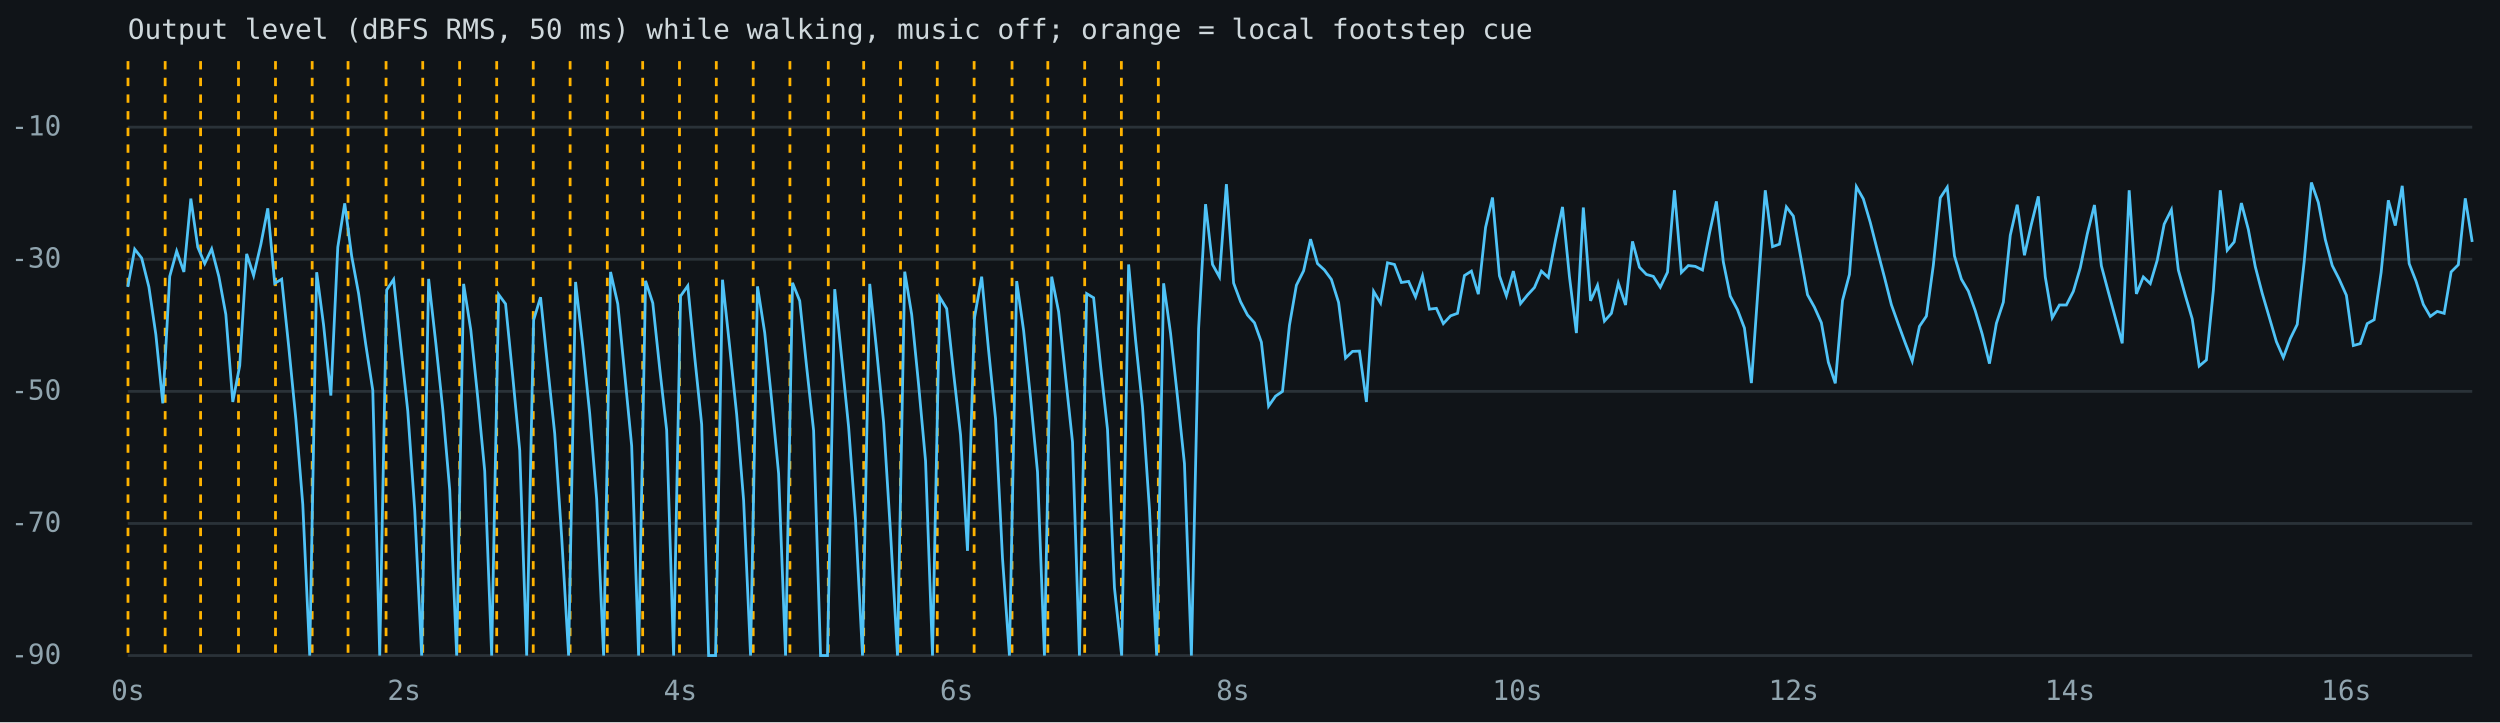
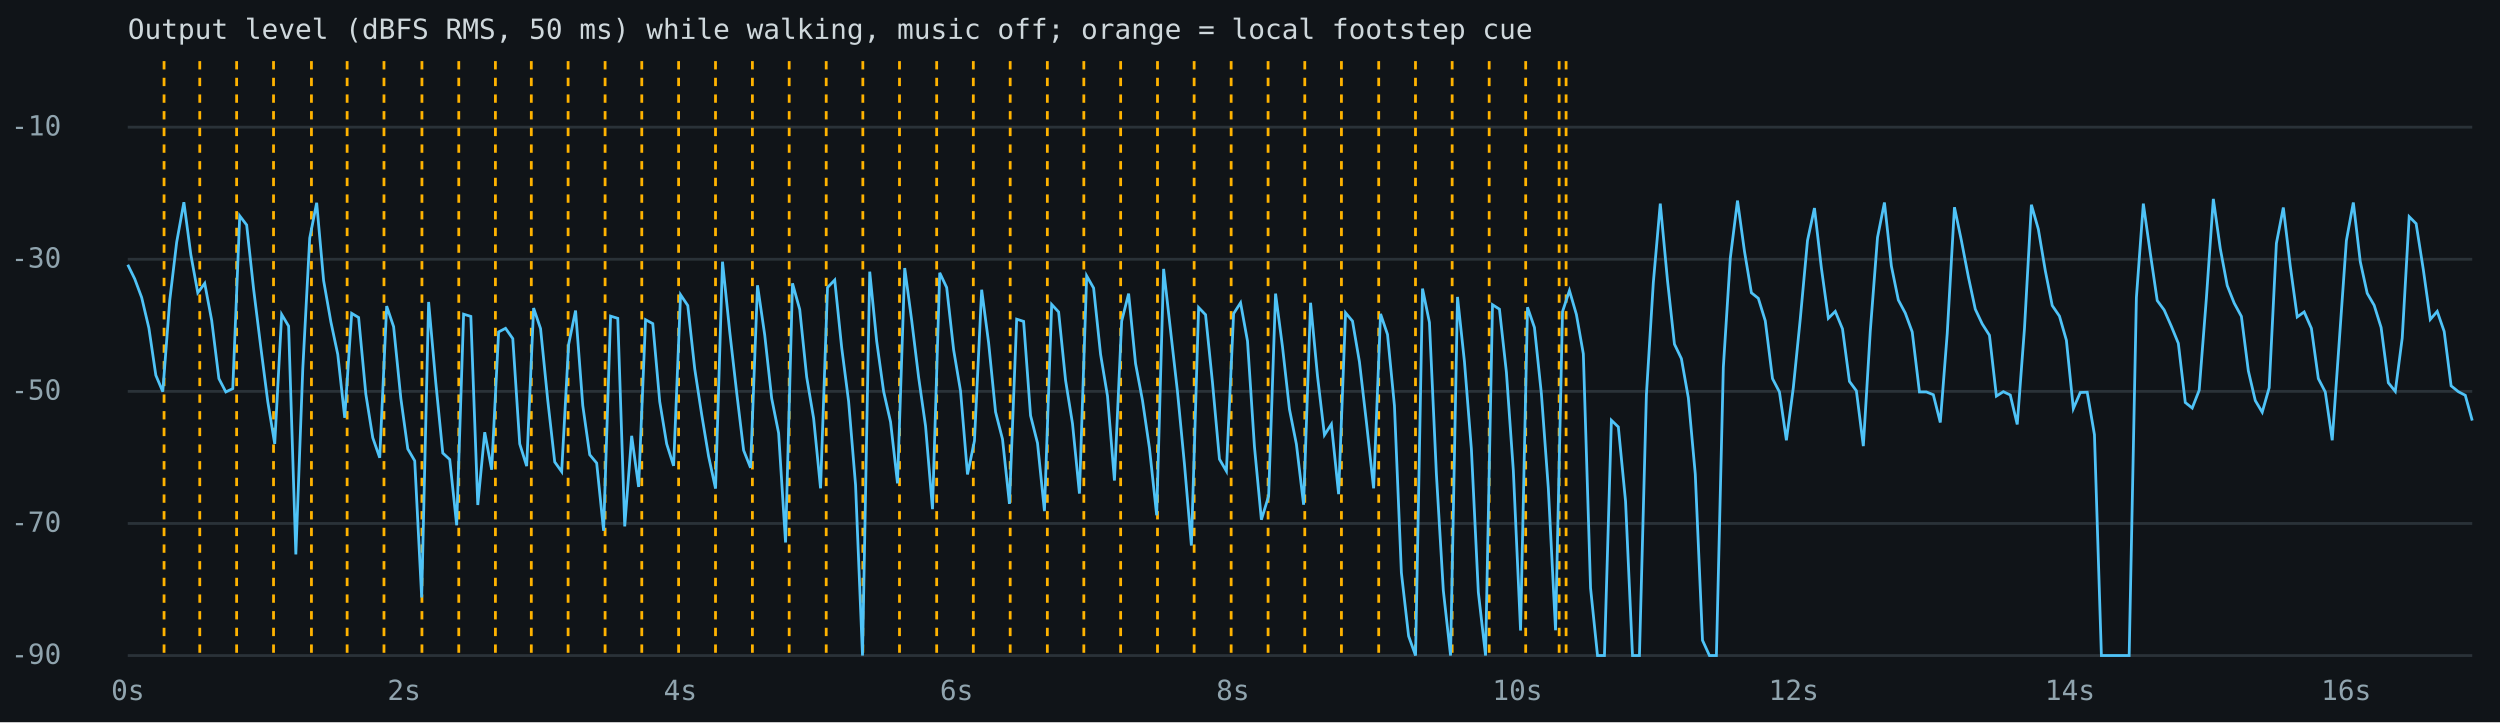
<svg xmlns="http://www.w3.org/2000/svg" width="900" height="260" viewBox="0 0 900 260" font-family="monospace" font-size="10">
  <rect width="900" height="260" fill="#101418" />
  <text x="46" y="14" fill="#cfd8dc">Output level (dBFS RMS, 50 ms) while walking, music off; orange = local footstep cue</text>
  <line x1="46" x2="890" y1="236" y2="236" stroke="#2a3238" />
  <text x="4" y="239" fill="#90a4ae">-90</text>
  <line x1="46" x2="890" y1="188.444" y2="188.444" stroke="#2a3238" />
  <text x="4" y="191.444" fill="#90a4ae">-70</text>
  <line x1="46" x2="890" y1="140.889" y2="140.889" stroke="#2a3238" />
  <text x="4" y="143.889" fill="#90a4ae">-50</text>
  <line x1="46" x2="890" y1="93.333" y2="93.333" stroke="#2a3238" />
  <text x="4" y="96.333" fill="#90a4ae">-30</text>
  <line x1="46" x2="890" y1="45.778" y2="45.778" stroke="#2a3238" />
  <text x="4" y="48.778" fill="#90a4ae">-10</text>
  <text x="40" y="252" fill="#90a4ae">0s</text>
  <text x="139.45" y="252" fill="#90a4ae">2s</text>
  <text x="238.9" y="252" fill="#90a4ae">4s</text>
  <text x="338.35" y="252" fill="#90a4ae">6s</text>
  <text x="437.8" y="252" fill="#90a4ae">8s</text>
  <text x="537.251" y="252" fill="#90a4ae">10s</text>
  <text x="636.701" y="252" fill="#90a4ae">12s</text>
  <text x="736.151" y="252" fill="#90a4ae">14s</text>
  <text x="835.601" y="252" fill="#90a4ae">16s</text>
-   <line x1="46.076" x2="46.076" y1="22" y2="236" stroke="#ffb300" stroke-dasharray="3 3" />
-   <text x="48.076" y="32" fill="#ffb300" />
-   <line x1="59.457" x2="59.457" y1="22" y2="236" stroke="#ffb300" stroke-dasharray="3 3" />
-   <text x="61.457" y="32" fill="#ffb300" />
-   <line x1="72.212" x2="72.212" y1="22" y2="236" stroke="#ffb300" stroke-dasharray="3 3" />
-   <text x="74.212" y="32" fill="#ffb300" />
-   <line x1="85.856" x2="85.856" y1="22" y2="236" stroke="#ffb300" stroke-dasharray="3 3" />
-   <text x="87.856" y="32" fill="#ffb300" />
-   <line x1="99.178" x2="99.178" y1="22" y2="236" stroke="#ffb300" stroke-dasharray="3 3" />
-   <text x="101.178" y="32" fill="#ffb300" />
-   <line x1="112.385" x2="112.385" y1="22" y2="236" stroke="#ffb300" stroke-dasharray="3 3" />
-   <text x="114.385" y="32" fill="#ffb300" />
-   <line x1="125.298" x2="125.298" y1="22" y2="236" stroke="#ffb300" stroke-dasharray="3 3" />
-   <text x="127.298" y="32" fill="#ffb300" />
-   <line x1="138.983" x2="138.983" y1="22" y2="236" stroke="#ffb300" stroke-dasharray="3 3" />
-   <text x="140.983" y="32" fill="#ffb300" />
-   <line x1="152.185" x2="152.185" y1="22" y2="236" stroke="#ffb300" stroke-dasharray="3 3" />
-   <text x="154.185" y="32" fill="#ffb300" />
-   <line x1="165.471" x2="165.471" y1="22" y2="236" stroke="#ffb300" stroke-dasharray="3 3" />
-   <text x="167.471" y="32" fill="#ffb300" />
-   <line x1="178.812" x2="178.812" y1="22" y2="236" stroke="#ffb300" stroke-dasharray="3 3" />
-   <text x="180.812" y="32" fill="#ffb300" />
-   <line x1="191.965" x2="191.965" y1="22" y2="236" stroke="#ffb300" stroke-dasharray="3 3" />
-   <text x="193.965" y="32" fill="#ffb300" />
-   <line x1="205.241" x2="205.241" y1="22" y2="236" stroke="#ffb300" stroke-dasharray="3 3" />
-   <text x="207.241" y="32" fill="#ffb300" />
-   <line x1="218.627" x2="218.627" y1="22" y2="236" stroke="#ffb300" stroke-dasharray="3 3" />
-   <text x="220.627" y="32" fill="#ffb300" />
-   <line x1="231.362" x2="231.362" y1="22" y2="236" stroke="#ffb300" stroke-dasharray="3 3" />
-   <text x="233.362" y="32" fill="#ffb300" />
-   <line x1="244.618" x2="244.618" y1="22" y2="236" stroke="#ffb300" stroke-dasharray="3 3" />
-   <text x="246.618" y="32" fill="#ffb300" />
-   <line x1="257.87" x2="257.87" y1="22" y2="236" stroke="#ffb300" stroke-dasharray="3 3" />
-   <text x="259.87" y="32" fill="#ffb300" />
-   <line x1="271.152" x2="271.152" y1="22" y2="236" stroke="#ffb300" stroke-dasharray="3 3" />
-   <text x="273.152" y="32" fill="#ffb300" />
-   <line x1="284.369" x2="284.369" y1="22" y2="236" stroke="#ffb300" stroke-dasharray="3 3" />
-   <text x="286.369" y="32" fill="#ffb300" />
-   <line x1="298.182" x2="298.182" y1="22" y2="236" stroke="#ffb300" stroke-dasharray="3 3" />
-   <text x="300.182" y="32" fill="#ffb300" />
-   <line x1="310.927" x2="310.927" y1="22" y2="236" stroke="#ffb300" stroke-dasharray="3 3" />
-   <text x="312.927" y="32" fill="#ffb300" />
-   <line x1="324.184" x2="324.184" y1="22" y2="236" stroke="#ffb300" stroke-dasharray="3 3" />
-   <text x="326.184" y="32" fill="#ffb300" />
-   <line x1="337.415" x2="337.415" y1="22" y2="236" stroke="#ffb300" stroke-dasharray="3 3" />
-   <text x="339.415" y="32" fill="#ffb300" />
-   <line x1="350.687" x2="350.687" y1="22" y2="236" stroke="#ffb300" stroke-dasharray="3 3" />
-   <text x="352.687" y="32" fill="#ffb300" />
-   <line x1="364.332" x2="364.332" y1="22" y2="236" stroke="#ffb300" stroke-dasharray="3 3" />
-   <text x="366.332" y="32" fill="#ffb300" />
-   <line x1="377.215" x2="377.215" y1="22" y2="236" stroke="#ffb300" stroke-dasharray="3 3" />
-   <text x="379.215" y="32" fill="#ffb300" />
-   <line x1="390.487" x2="390.487" y1="22" y2="236" stroke="#ffb300" stroke-dasharray="3 3" />
-   <text x="392.487" y="32" fill="#ffb300" />
-   <line x1="403.694" x2="403.694" y1="22" y2="236" stroke="#ffb300" stroke-dasharray="3 3" />
-   <text x="405.694" y="32" fill="#ffb300" />
-   <line x1="416.995" x2="416.995" y1="22" y2="236" stroke="#ffb300" stroke-dasharray="3 3" />
-   <text x="418.995" y="32" fill="#ffb300" />
-   <path d="M46.0 103.3L48.5 89.7L51.0 92.9L53.6 103.3L56.1 120.4L58.6 145.2L61.1 99.5L63.6 90.4L66.2 97.9L68.7 71.5L71.2 89.0L73.7 94.9L76.2 89.6L78.8 99.6L81.3 113.2L83.8 144.7L86.3 131.6L88.8 91.4L91.3 99.2L93.9 88.0L96.4 75.0L98.9 102.0L101.4 100.5L103.9 124.4L106.5 150.8L109.0 181.6L111.5 236.0L114.0 98.0L116.5 117.1L119.1 142.4L121.6 89.0L124.1 73.2L126.6 92.2L129.1 105.7L131.7 124.2L134.2 140.5L136.7 236.0L139.2 104.4L141.7 100.6L144.3 124.9L146.8 148.0L149.3 183.6L151.8 236.0L154.3 100.4L156.9 123.6L159.4 147.4L161.9 176.4L164.4 236.0L166.9 102.2L169.5 118.9L172.0 143.3L174.5 169.6L177.0 236.0L179.5 106.0L182.0 109.4L184.6 135.6L187.1 162.1L189.6 236.0L192.1 115.2L194.6 107.0L197.2 132.4L199.7 156.1L202.2 193.4L204.7 236.0L207.2 101.5L209.8 124.4L212.3 149.0L214.8 179.7L217.3 236.0L219.8 97.9L222.4 109.4L224.9 134.7L227.4 160.5L229.9 236.0L232.4 101.1L235.0 109.1L237.5 132.7L240.0 154.9L242.5 236.0L245.0 106.6L247.6 102.9L250.1 128.6L252.6 152.8L255.1 236.0L257.6 236.0L260.1 100.7L262.7 125.0L265.2 149.2L267.7 180.1L270.2 236.0L272.7 103.1L275.3 119.8L277.8 144.2L280.3 170.5L282.8 236.0L285.3 101.8L287.9 108.3L290.4 132.2L292.9 155.0L295.4 236.0L297.9 236.0L300.5 104.1L303.0 128.9L305.5 153.7L308.0 187.4L310.5 236.0L313.1 102.2L315.6 126.3L318.1 152.1L320.6 192.0L323.1 236.0L325.7 97.8L328.2 113.2L330.7 138.5L333.2 166.0L335.7 236.0L338.3 107.0L340.8 111.1L343.3 134.4L345.8 156.6L348.3 198.3L350.8 114.5L353.4 99.6L355.9 126.2L358.4 150.8L360.9 201.0L363.4 236.0L366.0 101.2L368.5 119.0L371.0 143.4L373.5 169.9L376.0 236.0L378.6 99.6L381.1 112.2L383.6 135.6L386.1 159.1L388.6 236.0L391.2 105.7L393.7 107.2L396.2 131.7L398.7 154.6L401.2 211.6L403.8 236.0L406.3 95.2L408.8 122.3L411.3 146.5L413.8 183.3L416.4 236.0L418.9 102.0L421.4 120.0L423.9 143.0L426.4 166.9L428.9 236.0L431.5 118.2L434.0 73.5L436.5 95.2L439.0 99.7L441.5 66.3L444.1 101.9L446.6 108.6L449.1 113.4L451.6 116.2L454.1 123.2L456.7 146.2L459.2 142.6L461.7 140.9L464.2 117.1L466.7 102.7L469.3 97.5L471.8 86.1L474.3 94.9L476.8 97.2L479.3 100.6L481.9 108.9L484.4 128.9L486.9 126.5L489.4 126.4L491.9 144.7L494.5 104.9L497.0 109.1L499.5 94.6L502.0 95.2L504.5 101.7L507.1 101.3L509.6 106.9L512.1 99.3L514.6 111.3L517.1 111.0L519.6 116.5L522.2 113.7L524.7 112.8L527.2 99.2L529.7 97.6L532.2 105.9L534.8 81.9L537.3 71.1L539.8 99.3L542.3 106.5L544.8 97.6L547.4 109.3L549.9 106.2L552.4 103.5L554.9 97.6L557.4 99.9L560.0 86.3L562.5 74.5L565.0 99.6L567.5 119.9L570.0 74.7L572.6 108.3L575.1 102.7L577.6 115.6L580.1 112.8L582.6 101.9L585.2 109.8L587.7 86.9L590.2 96.2L592.7 98.8L595.2 99.5L597.7 103.4L600.3 98.0L602.8 68.5L605.3 98.1L607.8 95.6L610.3 95.9L612.9 97.2L615.4 84.0L617.9 72.5L620.4 94.3L622.9 106.6L625.5 111.5L628.0 118.1L630.5 137.9L633.0 102.5L635.5 68.5L638.1 88.8L640.6 87.9L643.1 74.5L645.6 77.8L648.1 91.7L650.7 106.1L653.2 110.6L655.7 116.2L658.2 130.4L660.7 138.0L663.3 108.2L665.8 98.8L668.3 67.2L670.8 71.6L673.3 80.1L675.9 90.3L678.4 99.8L680.9 109.7L683.4 116.7L685.9 123.5L688.4 130.0L691.0 117.5L693.5 113.8L696.0 95.5L698.5 71.2L701.0 67.4L703.6 92.1L706.1 100.5L708.6 104.8L711.1 111.9L713.6 120.3L716.2 130.9L718.7 116.4L721.2 108.8L723.7 84.7L726.2 73.7L728.8 91.9L731.3 80.7L733.8 70.7L736.3 99.7L738.8 114.4L741.4 109.8L743.9 109.8L746.4 104.9L748.9 96.4L751.4 84.3L754.0 73.8L756.5 95.7L759.0 105.1L761.5 114.3L764.0 123.6L766.5 68.5L769.1 105.8L771.6 99.7L774.1 102.1L776.6 93.7L779.1 80.7L781.7 75.5L784.2 97.2L786.7 106.3L789.2 114.8L791.7 131.8L794.3 129.6L796.8 104.6L799.3 68.5L801.8 90.1L804.3 87.1L806.9 73.1L809.4 82.6L811.9 96.0L814.4 105.6L816.9 114.1L819.5 123.0L822.0 128.7L824.5 121.9L827.0 116.8L829.5 94.3L832.1 65.7L834.6 72.9L837.1 86.2L839.6 95.6L842.1 100.5L844.7 106.3L847.2 124.4L849.7 123.7L852.2 116.5L854.7 115.1L857.2 98.1L859.8 72.1L862.3 81.2L864.8 66.9L867.3 94.9L869.8 101.3L872.4 109.6L874.9 113.9L877.4 112.1L879.9 112.8L882.4 97.9L885.0 95.3L887.5 71.4L890.0 87.1" fill="none" stroke="#4fc3f7" stroke-width="1" />
+   <line x1="59.061" x2="59.061" y1="22" y2="236" stroke="#ffb300" stroke-dasharray="3 3" />
+   <text x="61.061" y="32" fill="#ffb300" />
+   <line x1="71.915" x2="71.915" y1="22" y2="236" stroke="#ffb300" stroke-dasharray="3 3" />
+   <text x="73.915" y="32" fill="#ffb300" />
+   <line x1="85.187" x2="85.187" y1="22" y2="236" stroke="#ffb300" stroke-dasharray="3 3" />
+   <text x="87.187" y="32" fill="#ffb300" />
+   <line x1="98.473" x2="98.473" y1="22" y2="236" stroke="#ffb300" stroke-dasharray="3 3" />
+   <text x="100.473" y="32" fill="#ffb300" />
+   <line x1="112.118" x2="112.118" y1="22" y2="236" stroke="#ffb300" stroke-dasharray="3 3" />
+   <text x="114.118" y="32" fill="#ffb300" />
+   <line x1="124.967" x2="124.967" y1="22" y2="236" stroke="#ffb300" stroke-dasharray="3 3" />
+   <text x="126.967" y="32" fill="#ffb300" />
+   <line x1="138.233" x2="138.233" y1="22" y2="236" stroke="#ffb300" stroke-dasharray="3 3" />
+   <text x="140.233" y="32" fill="#ffb300" />
+   <line x1="151.898" x2="151.898" y1="22" y2="236" stroke="#ffb300" stroke-dasharray="3 3" />
+   <text x="153.898" y="32" fill="#ffb300" />
+   <line x1="165.155" x2="165.155" y1="22" y2="236" stroke="#ffb300" stroke-dasharray="3 3" />
+   <text x="167.155" y="32" fill="#ffb300" />
+   <line x1="178.347" x2="178.347" y1="22" y2="236" stroke="#ffb300" stroke-dasharray="3 3" />
+   <text x="180.347" y="32" fill="#ffb300" />
+   <line x1="191.27" x2="191.27" y1="22" y2="236" stroke="#ffb300" stroke-dasharray="3 3" />
+   <text x="193.27" y="32" fill="#ffb300" />
+   <line x1="204.517" x2="204.517" y1="22" y2="236" stroke="#ffb300" stroke-dasharray="3 3" />
+   <text x="206.517" y="32" fill="#ffb300" />
+   <line x1="217.833" x2="217.833" y1="22" y2="236" stroke="#ffb300" stroke-dasharray="3 3" />
+   <text x="219.833" y="32" fill="#ffb300" />
+   <line x1="231.04" x2="231.04" y1="22" y2="236" stroke="#ffb300" stroke-dasharray="3 3" />
+   <text x="233.04" y="32" fill="#ffb300" />
+   <line x1="244.297" x2="244.297" y1="22" y2="236" stroke="#ffb300" stroke-dasharray="3 3" />
+   <text x="246.297" y="32" fill="#ffb300" />
+   <line x1="257.583" x2="257.583" y1="22" y2="236" stroke="#ffb300" stroke-dasharray="3 3" />
+   <text x="259.583" y="32" fill="#ffb300" />
+   <line x1="270.865" x2="270.865" y1="22" y2="236" stroke="#ffb300" stroke-dasharray="3 3" />
+   <text x="272.865" y="32" fill="#ffb300" />
+   <line x1="284.107" x2="284.107" y1="22" y2="236" stroke="#ffb300" stroke-dasharray="3 3" />
+   <text x="286.107" y="32" fill="#ffb300" />
+   <line x1="297.438" x2="297.438" y1="22" y2="236" stroke="#ffb300" stroke-dasharray="3 3" />
+   <text x="299.438" y="32" fill="#ffb300" />
+   <line x1="310.62" x2="310.62" y1="22" y2="236" stroke="#ffb300" stroke-dasharray="3 3" />
+   <text x="312.62" y="32" fill="#ffb300" />
+   <line x1="323.822" x2="323.822" y1="22" y2="236" stroke="#ffb300" stroke-dasharray="3 3" />
+   <text x="325.822" y="32" fill="#ffb300" />
+   <line x1="337.203" x2="337.203" y1="22" y2="236" stroke="#ffb300" stroke-dasharray="3 3" />
+   <text x="339.203" y="32" fill="#ffb300" />
+   <line x1="350.395" x2="350.395" y1="22" y2="236" stroke="#ffb300" stroke-dasharray="3 3" />
+   <text x="352.395" y="32" fill="#ffb300" />
+   <line x1="363.667" x2="363.667" y1="22" y2="236" stroke="#ffb300" stroke-dasharray="3 3" />
+   <text x="365.667" y="32" fill="#ffb300" />
+   <line x1="377.043" x2="377.043" y1="22" y2="236" stroke="#ffb300" stroke-dasharray="3 3" />
+   <text x="379.043" y="32" fill="#ffb300" />
+   <line x1="390.18" x2="390.18" y1="22" y2="236" stroke="#ffb300" stroke-dasharray="3 3" />
+   <text x="392.18" y="32" fill="#ffb300" />
+   <line x1="403.432" x2="403.432" y1="22" y2="236" stroke="#ffb300" stroke-dasharray="3 3" />
+   <text x="405.432" y="32" fill="#ffb300" />
+   <line x1="416.699" x2="416.699" y1="22" y2="236" stroke="#ffb300" stroke-dasharray="3 3" />
+   <text x="418.699" y="32" fill="#ffb300" />
+   <line x1="429.891" x2="429.891" y1="22" y2="236" stroke="#ffb300" stroke-dasharray="3 3" />
+   <text x="431.891" y="32" fill="#ffb300" />
+   <line x1="443.212" x2="443.212" y1="22" y2="236" stroke="#ffb300" stroke-dasharray="3 3" />
+   <text x="445.212" y="32" fill="#ffb300" />
+   <line x1="456.509" x2="456.509" y1="22" y2="236" stroke="#ffb300" stroke-dasharray="3 3" />
+   <text x="458.509" y="32" fill="#ffb300" />
+   <line x1="469.72" x2="469.72" y1="22" y2="236" stroke="#ffb300" stroke-dasharray="3 3" />
+   <text x="471.72" y="32" fill="#ffb300" />
+   <line x1="482.913" x2="482.913" y1="22" y2="236" stroke="#ffb300" stroke-dasharray="3 3" />
+   <text x="484.913" y="32" fill="#ffb300" />
+   <line x1="496.333" x2="496.333" y1="22" y2="236" stroke="#ffb300" stroke-dasharray="3 3" />
+   <text x="498.333" y="32" fill="#ffb300" />
+   <line x1="509.575" x2="509.575" y1="22" y2="236" stroke="#ffb300" stroke-dasharray="3 3" />
+   <text x="511.575" y="32" fill="#ffb300" />
+   <line x1="522.777" x2="522.777" y1="22" y2="236" stroke="#ffb300" stroke-dasharray="3 3" />
+   <text x="524.777" y="32" fill="#ffb300" />
+   <line x1="536.108" x2="536.108" y1="22" y2="236" stroke="#ffb300" stroke-dasharray="3 3" />
+   <text x="538.108" y="32" fill="#ffb300" />
+   <line x1="549.251" x2="549.251" y1="22" y2="236" stroke="#ffb300" stroke-dasharray="3 3" />
+   <text x="551.251" y="32" fill="#ffb300" />
+   <line x1="561.294" x2="561.294" y1="22" y2="236" stroke="#ffb300" stroke-dasharray="3 3" />
+   <text x="563.294" y="32" fill="#ffb300" />
+   <line x1="563.795" x2="563.795" y1="22" y2="236" stroke="#ffb300" stroke-dasharray="3 3" />
+   <text x="565.795" y="32" fill="#ffb300" />
+   <path d="M46.0 95.3L48.5 100.4L51.0 107.1L53.6 118.1L56.1 135.1L58.6 141.0L61.1 108.2L63.6 87.2L66.2 72.8L68.7 91.7L71.2 105.4L73.7 102.0L76.2 115.3L78.8 136.3L81.3 141.1L83.8 139.9L86.3 77.7L88.8 81.0L91.3 104.1L93.9 125.1L96.4 144.6L98.9 159.8L101.4 113.2L103.9 117.4L106.5 199.6L109.0 132.8L111.5 85.7L114.0 73.0L116.5 101.0L119.1 115.8L121.6 127.6L124.1 150.4L126.6 112.8L129.1 114.3L131.7 141.9L134.2 157.6L136.7 164.8L139.2 110.2L141.7 117.6L144.3 143.4L146.8 161.6L149.3 165.9L151.8 215.1L154.3 108.7L156.9 137.9L159.4 163.1L161.9 165.4L164.4 189.1L166.9 113.1L169.5 113.9L172.0 181.8L174.5 155.6L177.0 169.1L179.5 119.5L182.0 118.2L184.6 121.9L187.1 159.8L189.6 167.8L192.1 110.9L194.6 118.3L197.2 144.2L199.7 166.3L202.2 169.8L204.7 124.0L207.2 111.8L209.8 146.0L212.3 163.7L214.8 166.7L217.3 191.1L219.8 113.8L222.4 114.6L224.9 189.5L227.4 156.9L229.9 175.3L232.4 115.1L235.0 116.5L237.5 144.6L240.0 159.8L242.5 167.7L245.0 106.1L247.6 110.0L250.1 132.8L252.6 149.2L255.1 164.3L257.6 175.9L260.1 94.2L262.7 119.4L265.2 141.3L267.7 162.1L270.2 168.4L272.7 102.7L275.3 120.6L277.8 143.4L280.3 155.9L282.8 195.3L285.3 102.0L287.9 111.4L290.4 135.7L292.9 150.6L295.4 175.8L297.9 103.5L300.5 100.8L303.0 125.1L305.5 144.5L308.0 174.6L310.5 236.0L313.1 97.8L315.6 122.8L318.1 140.9L320.6 151.9L323.1 174.0L325.7 96.5L328.2 115.3L330.7 135.8L333.2 153.4L335.7 183.3L338.3 98.2L340.8 103.5L343.3 125.9L345.8 140.8L348.3 170.8L350.8 158.7L353.4 104.3L355.9 123.4L358.4 148.3L360.9 158.1L363.4 181.4L366.0 114.9L368.5 115.7L371.0 149.6L373.5 159.5L376.0 184.0L378.6 109.6L381.1 112.3L383.6 136.9L386.1 152.5L388.6 177.7L391.2 99.3L393.7 103.7L396.2 127.5L398.7 142.6L401.2 173.0L403.8 115.6L406.3 105.7L408.8 130.9L411.3 144.2L413.8 161.3L416.4 185.5L418.9 96.8L421.4 119.0L423.9 141.1L426.4 167.1L428.9 196.4L431.5 110.7L434.0 113.3L436.5 137.8L439.0 165.3L441.5 169.6L444.1 112.9L446.6 109.0L449.1 122.8L451.6 160.8L454.1 187.1L456.7 178.6L459.2 105.7L461.7 124.9L464.2 147.3L466.7 159.9L469.3 181.7L471.8 109.0L474.3 135.4L476.8 156.6L479.3 152.7L481.9 177.9L484.4 112.6L486.9 115.6L489.4 130.3L491.9 151.9L494.5 175.8L497.0 113.0L499.5 120.4L502.0 146.1L504.5 206.2L507.1 229.0L509.6 236.0L512.1 103.9L514.6 116.1L517.1 170.7L519.6 212.6L522.2 236.0L524.7 106.9L527.2 130.2L529.7 161.7L532.2 213.2L534.8 236.0L537.3 109.7L539.8 111.3L542.3 134.0L544.8 169.4L547.4 227.0L549.9 110.6L552.4 117.9L554.9 141.8L557.4 175.8L560.0 226.9L562.5 112.2L565.0 104.6L567.5 113.2L570.0 127.4L572.6 211.7L575.1 236.0L577.6 236.0L580.1 151.3L582.6 153.7L585.2 180.5L587.7 236.0L590.2 236.0L592.7 142.1L595.2 101.7L597.7 73.3L600.3 101.0L602.8 123.9L605.3 129.1L607.8 143.2L610.3 170.7L612.9 230.5L615.4 236.0L617.9 236.0L620.4 132.2L622.9 93.0L625.5 72.2L628.0 90.4L630.5 105.4L633.0 107.4L635.5 115.5L638.1 136.3L640.6 141.1L643.1 158.5L645.6 139.5L648.1 114.8L650.7 86.6L653.2 74.9L655.7 96.5L658.2 114.6L660.7 112.1L663.3 118.4L665.8 137.3L668.3 140.7L670.8 160.6L673.3 119.2L675.9 85.5L678.4 72.9L680.9 95.8L683.4 108.0L685.9 112.7L688.4 119.5L691.0 141.1L693.5 141.1L696.0 142.1L698.5 152.1L701.0 120.1L703.6 74.6L706.1 86.6L708.6 99.6L711.1 111.3L713.6 116.6L716.2 120.7L718.7 142.6L721.2 141.0L723.7 142.2L726.2 152.8L728.8 118.4L731.3 73.7L733.8 82.5L736.3 97.4L738.8 110.0L741.4 113.8L743.9 122.5L746.4 147.1L748.9 141.3L751.4 141.2L754.0 156.5L756.5 236.0L759.0 236.0L761.5 236.0L764.0 236.0L766.5 236.0L769.1 107.1L771.6 73.3L774.1 91.1L776.6 108.2L779.1 111.6L781.7 117.5L784.2 123.6L786.7 144.9L789.2 146.9L791.7 140.5L794.3 107.3L796.8 71.6L799.3 89.5L801.8 102.8L804.3 109.1L806.9 113.9L809.4 133.5L811.9 144.2L814.4 148.4L816.9 139.6L819.5 87.6L822.0 74.7L824.5 95.8L827.0 114.1L829.5 112.3L832.1 118.2L834.6 136.3L837.1 141.1L839.6 158.5L842.1 123.3L844.7 86.6L847.2 72.9L849.7 94.2L852.2 105.6L854.7 109.9L857.2 117.9L859.8 137.8L862.3 140.9L864.8 121.7L867.3 78.0L869.8 80.5L872.4 97.1L874.9 115.0L877.4 112.1L879.9 119.3L882.4 138.9L885.0 141.0L887.5 142.3L890.0 151.4" fill="none" stroke="#4fc3f7" stroke-width="1" />
</svg>
